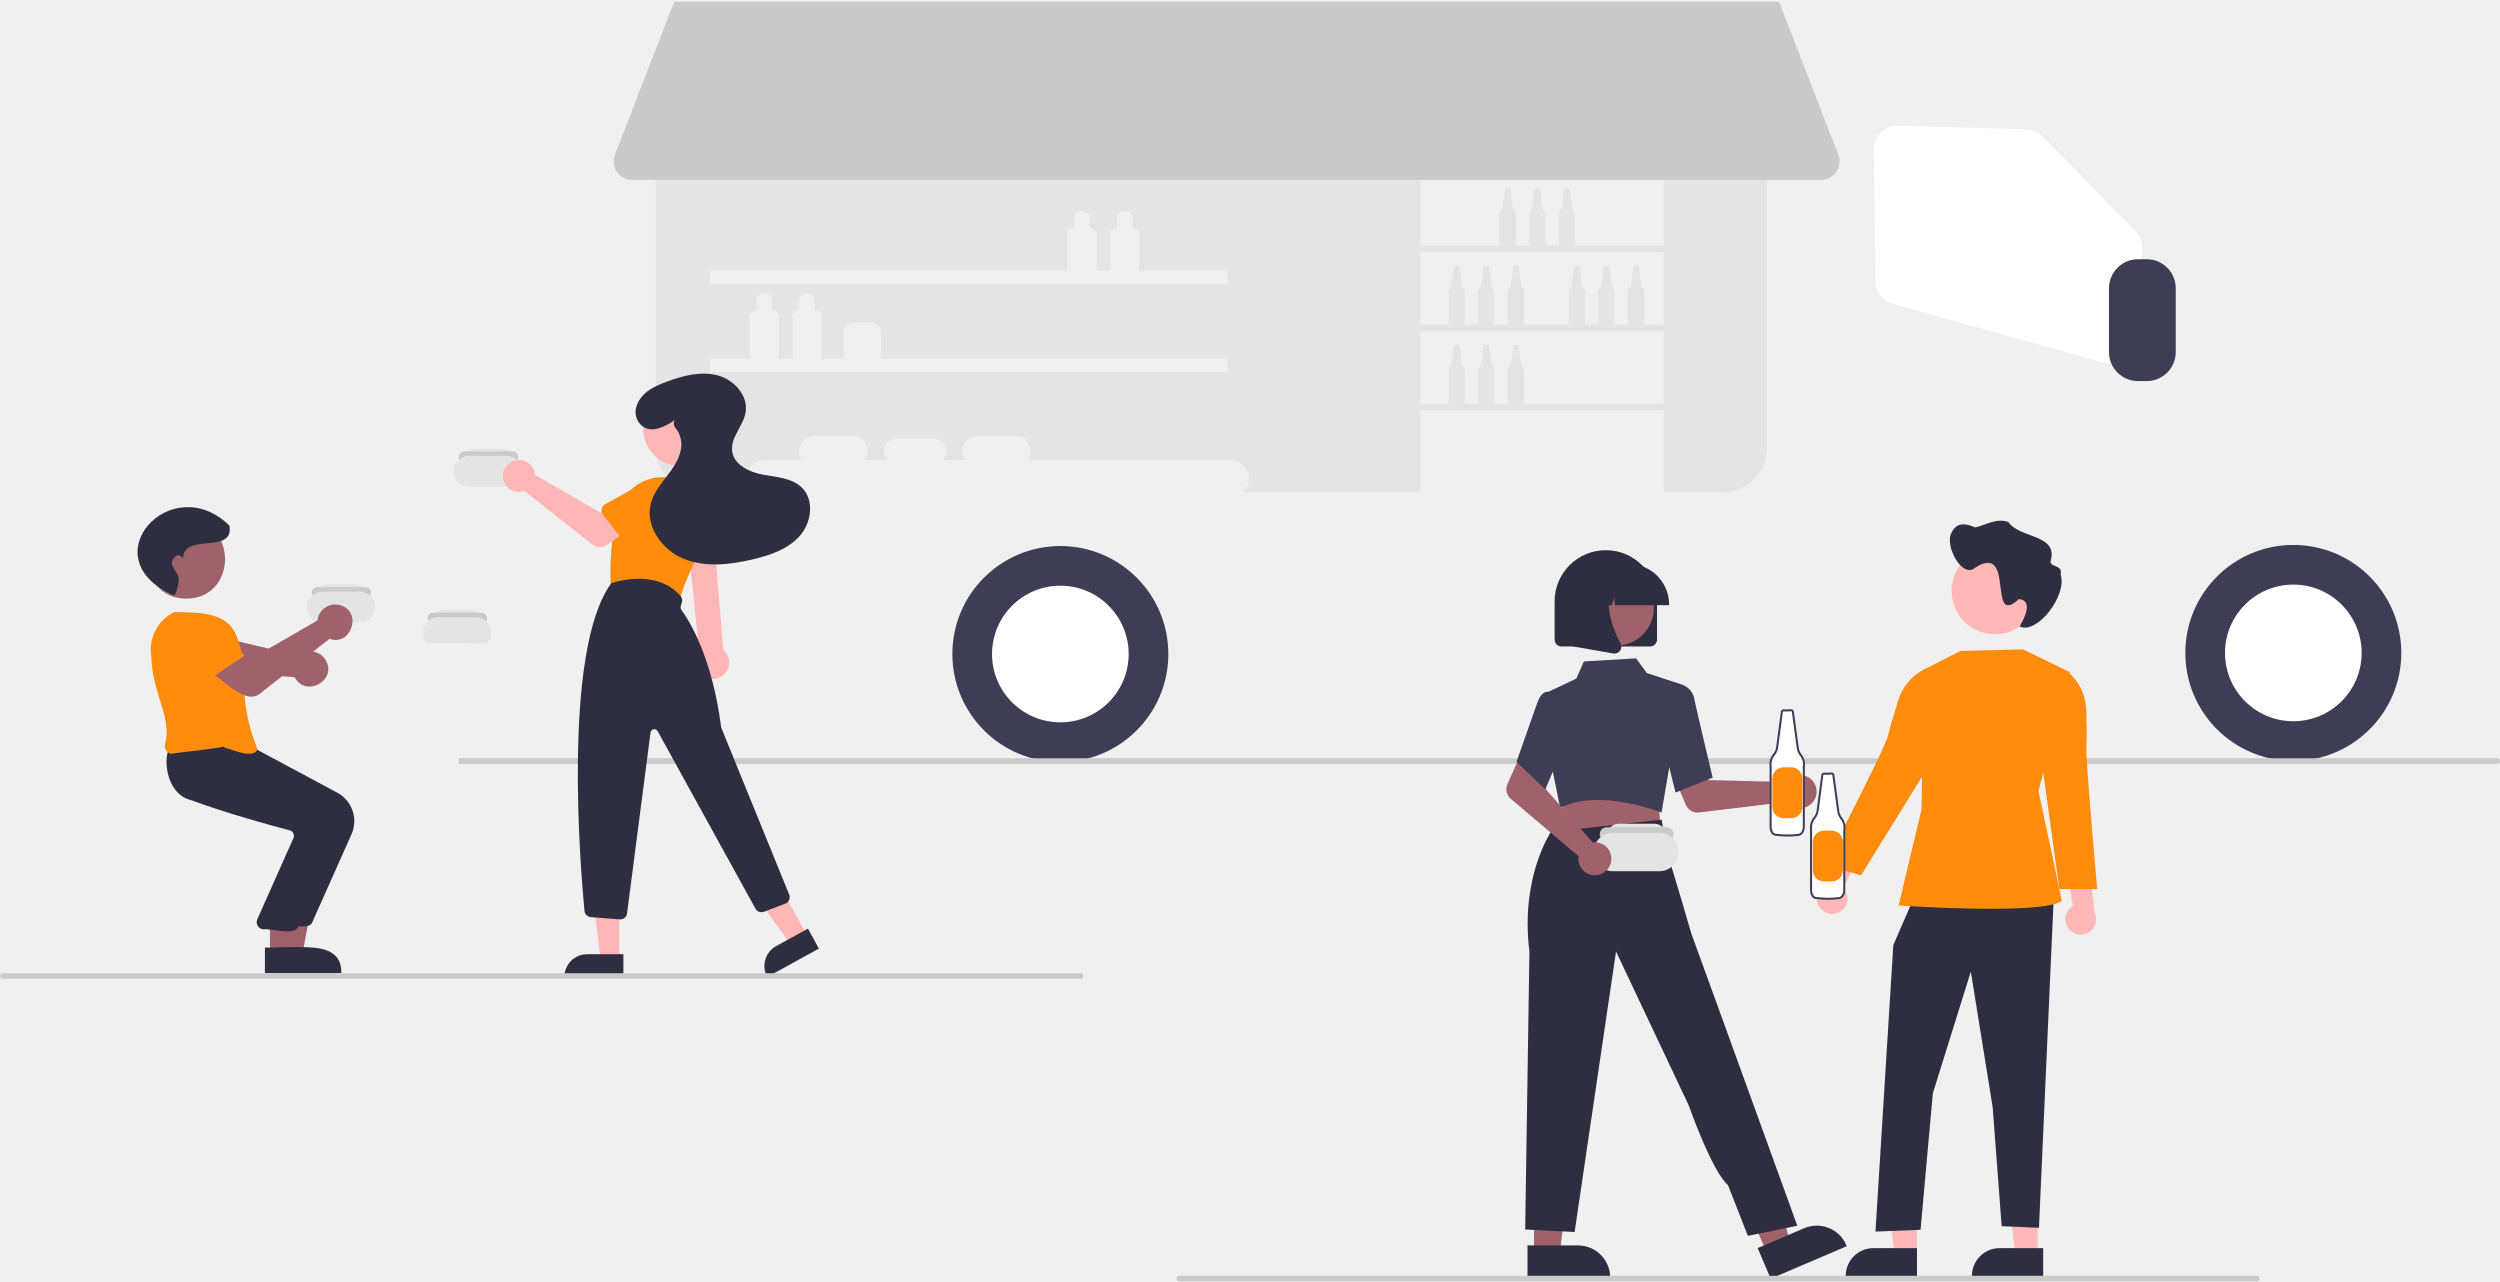
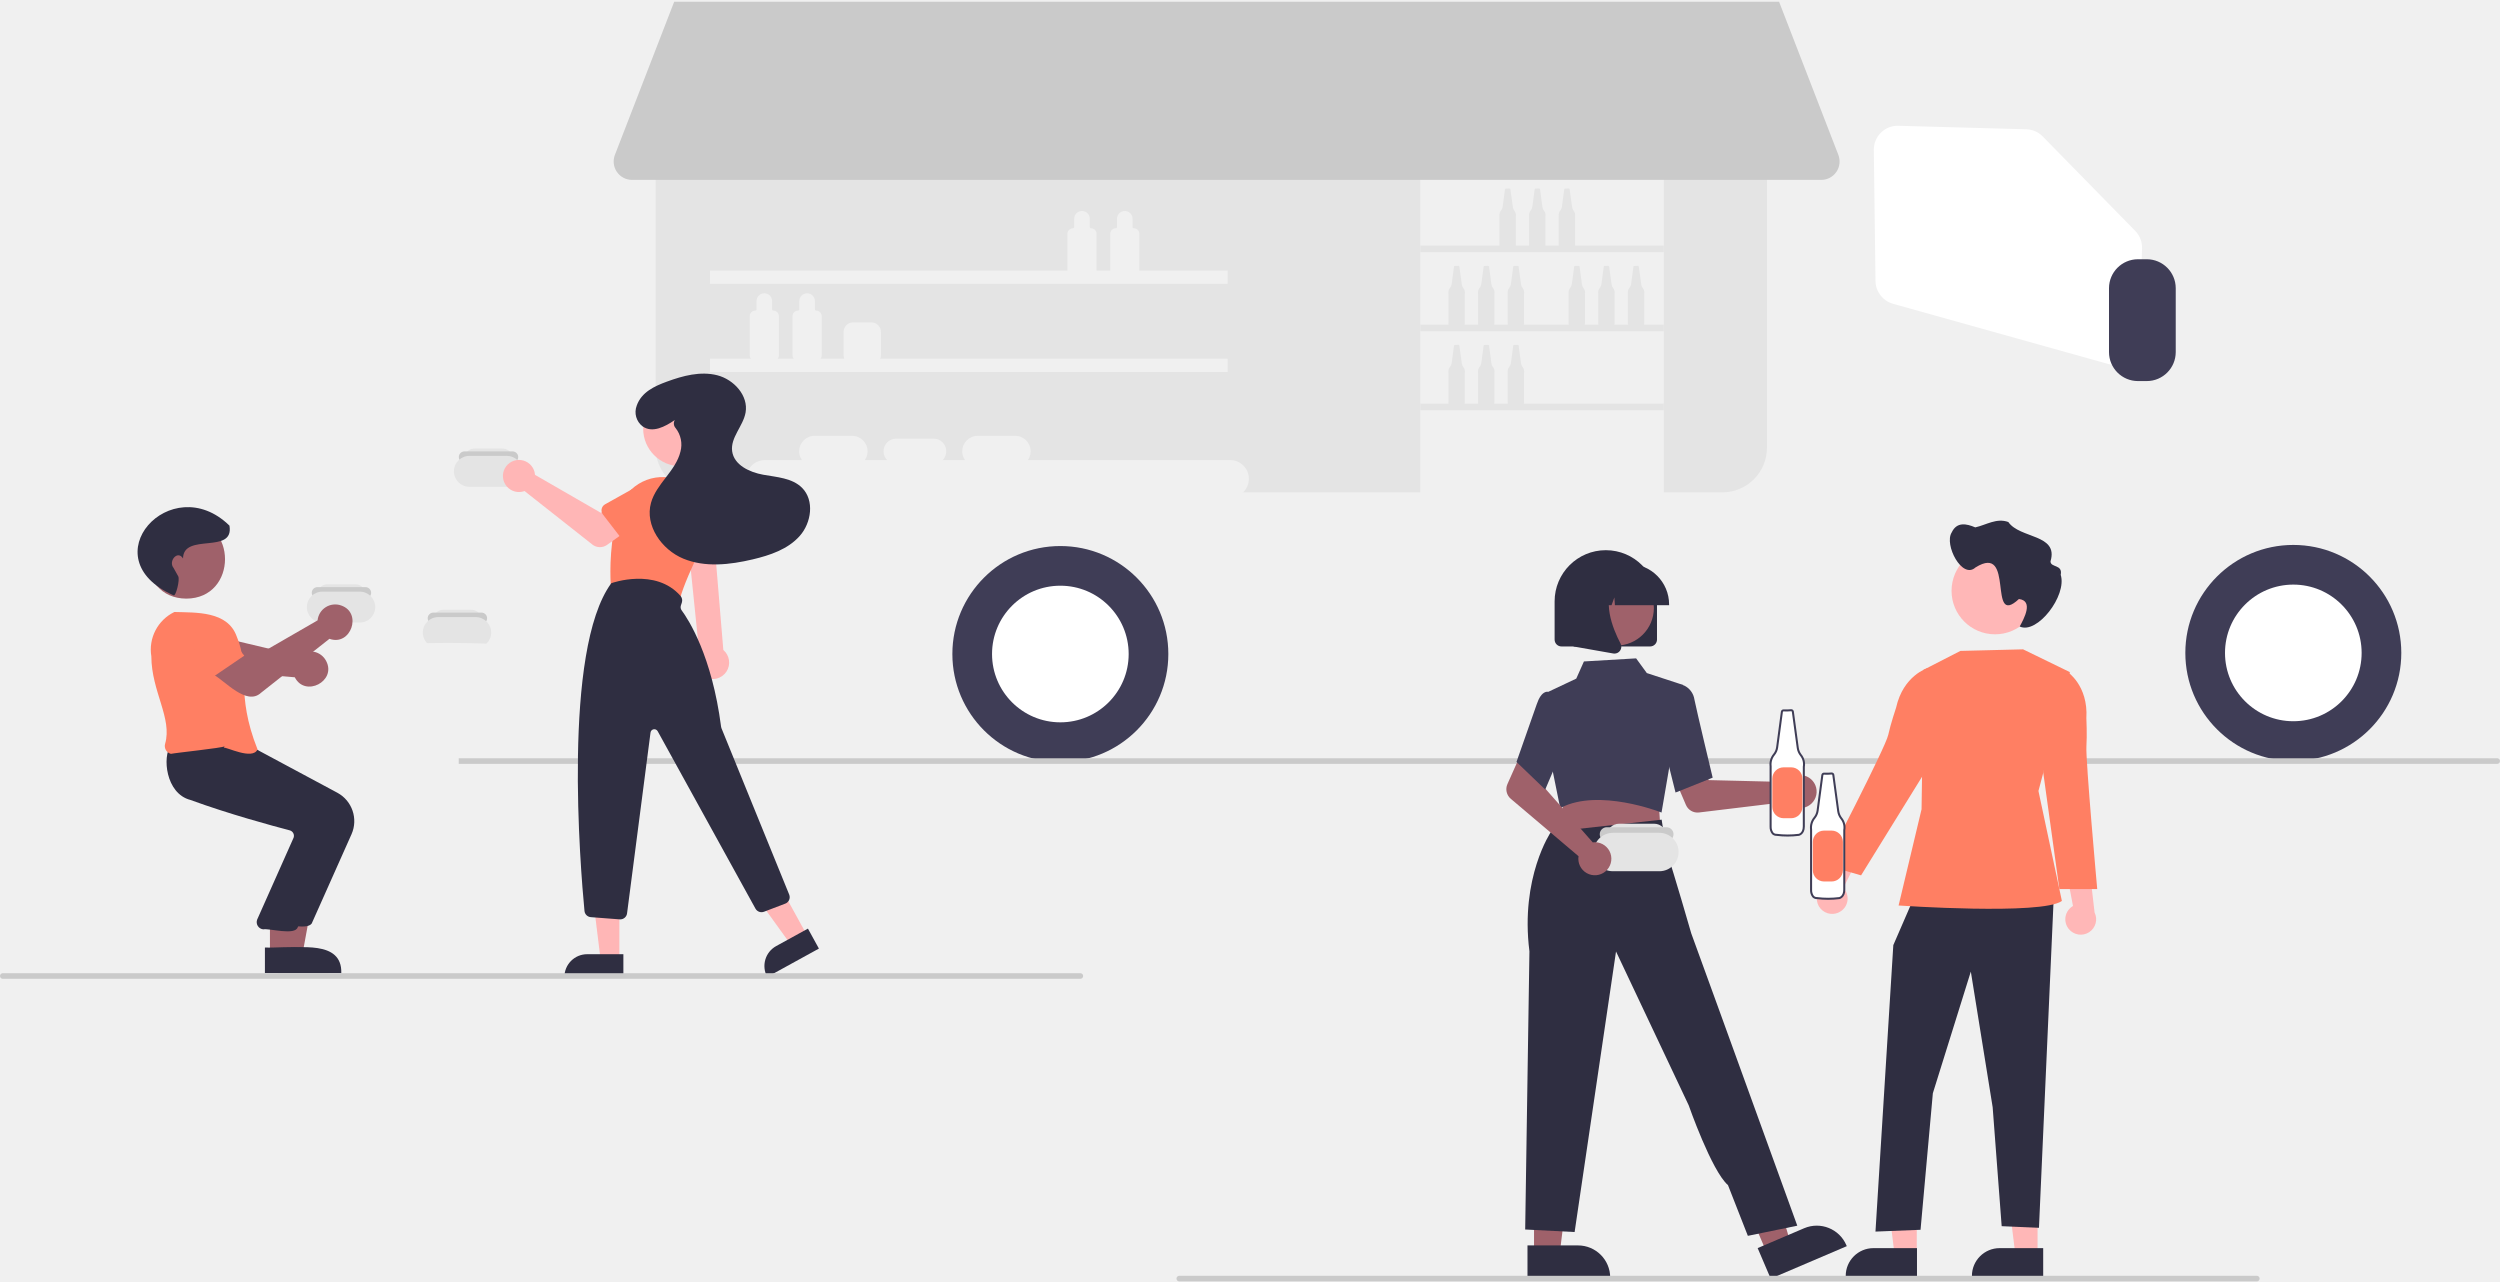
<svg xmlns="http://www.w3.org/2000/svg" width="884" height="453.111" viewBox="0 0 884 453.111" role="img" artist="Katerina Limpitsouni" source="https://undraw.co/">
  <path d="M383.919,458.388h-.048a20.043,20.043,0,0,1-11.157-3.24,20.793,20.793,0,0,1-9.451-18.21l7.754-193.691a20.571,20.571,0,0,1,20.61-19.802H832.663a58.236,58.236,0,0,1,38.295,14.359L977.234,330.54a86.304,86.304,0,0,1,42.168,79.563c-.66,11.195-1.12,18.046-1.424,22.58a191.163,191.163,0,0,0-.567,21.251l.022,3.049-.503.001Z" transform="translate(-158 -223.4443)" fill="#f0f0f0" />
  <path d="M767.033,397.542H405.602a15.778,15.778,0,0,1-15.76-15.76V274.379a15.778,15.778,0,0,1,15.76-15.76H767.033a15.778,15.778,0,0,1,15.76,15.76V381.783A15.778,15.778,0,0,1,767.033,397.542Z" transform="translate(-158 -223.4443)" fill="#e4e4e4" />
  <path d="M905.911,352.507a8.485,8.485,0,0,1-2.287-.316l-76.286-21.334a8.478,8.478,0,0,1-6.161-8.013l-.595-46.385a8.434,8.434,0,0,1,8.663-8.539l45.263,1.24a8.39,8.39,0,0,1,5.793,2.529L913.022,305.091a8.47,8.47,0,0,1,2.404,6.182l-1.102,33.078a8.442,8.442,0,0,1-8.412,8.156Z" transform="translate(-158 -223.4443)" fill="#fff" />
  <circle cx="810.918" cy="230.871" r="38.182" fill="#3f3d56" />
  <circle cx="810.918" cy="230.871" r="24.156" fill="#fff" />
  <circle cx="374.941" cy="231.261" r="38.182" fill="#3f3d56" />
  <circle cx="374.941" cy="231.261" r="24.156" fill="#fff" />
  <path d="M917.099,358.192h-3.117a10.252,10.252,0,0,1-10.24-10.24V325.354a10.252,10.252,0,0,1,10.24-10.24H917.099A10.252,10.252,0,0,1,927.339,325.354v22.598A10.252,10.252,0,0,1,917.099,358.192Z" transform="translate(-158 -223.4443)" fill="#3f3d56" />
  <rect x="251.044" y="95.676" width="183.058" height="4.675" fill="#f0f0f0" />
  <rect x="251.044" y="126.845" width="183.058" height="4.675" fill="#f0f0f0" />
  <path d="M459.304,388.483H446.057a5.466,5.466,0,0,1,0-10.933h13.247a5.466,5.466,0,1,1,0,10.933Z" transform="translate(-158 -223.4443)" fill="#f0f0f0" />
  <path d="M474.888,378.55a4.466,4.466,0,1,0,0,8.933h13.247a4.466,4.466,0,1,0,0-8.933Z" transform="translate(-158 -223.4443)" fill="#f0f0f0" />
  <path d="M516.966,388.483H503.72a5.466,5.466,0,1,1,0-10.933h13.247a5.466,5.466,0,1,1,0,10.933Z" transform="translate(-158 -223.4443)" fill="#f0f0f0" />
  <path d="M592.963,399.392H428.503a6.635,6.635,0,0,1,0-13.271H592.963a6.635,6.635,0,0,1,0,13.271Z" transform="translate(-158 -223.4443)" fill="#f0f0f0" />
  <path d="M431.43,351.106h-6.334a1.991,1.991,0,0,1-1.989-1.989V335.251a1.992,1.992,0,0,1,1.989-1.99.408.408,0,0,0,.407-.407V329.858a2.76,2.76,0,0,1,5.519,0v2.996a.408.408,0,0,0,.407.407,1.992,1.992,0,0,1,1.989,1.99v13.866A1.991,1.991,0,0,1,431.43,351.106Z" transform="translate(-158 -223.4443)" fill="#f0f0f0" />
  <path d="M446.562,351.106h-6.334a1.991,1.991,0,0,1-1.989-1.989V335.251a1.992,1.992,0,0,1,1.989-1.99.408.408,0,0,0,.407-.407V329.858a2.76,2.76,0,0,1,5.519,0v2.996a.408.408,0,0,0,.407.407,1.992,1.992,0,0,1,1.99,1.99v13.866A1.991,1.991,0,0,1,446.562,351.106Z" transform="translate(-158 -223.4443)" fill="#f0f0f0" />
  <path d="M543.76,322.005h-6.334a1.992,1.992,0,0,1-1.99-1.989V306.15a1.992,1.992,0,0,1,1.99-1.99.408.408,0,0,0,.407-.407v-2.996a2.76,2.76,0,0,1,5.519,0v2.996a.408.408,0,0,0,.407.407,1.992,1.992,0,0,1,1.989,1.99v13.865A1.992,1.992,0,0,1,543.76,322.005Z" transform="translate(-158 -223.4443)" fill="#f0f0f0" />
  <path d="M558.893,322.005H552.559a1.992,1.992,0,0,1-1.99-1.989V306.15a1.992,1.992,0,0,1,1.99-1.99.408.408,0,0,0,.407-.407v-2.996a2.76,2.76,0,0,1,5.519,0v2.996a.408.408,0,0,0,.407.407,1.992,1.992,0,0,1,1.989,1.99v13.865A1.992,1.992,0,0,1,558.893,322.005Z" transform="translate(-158 -223.4443)" fill="#f0f0f0" />
  <rect x="502.199" y="60.911" width="86.139" height="114.659" fill="#f0f0f0" />
  <rect x="502.199" y="86.848" width="86.139" height="2.328" fill="#e4e4e4" />
  <rect x="502.199" y="114.785" width="86.139" height="2.328" fill="#e4e4e4" />
  <rect x="502.199" y="142.722" width="86.139" height="2.328" fill="#e4e4e4" />
  <path d="M466.129,352.407h-6.471a3.38,3.38,0,0,1-3.376-3.376v-8.217a3.38,3.38,0,0,1,3.376-3.376h6.471a3.38,3.38,0,0,1,3.376,3.376v8.217A3.38,3.38,0,0,1,466.129,352.407Z" transform="translate(-158 -223.4443)" fill="#f0f0f0" />
  <path d="M673.737,345.393a8.424,8.424,0,0,1-1.297.03.283.283,0,0,0-.311.246l-.828,6.208a2.52,2.52,0,0,1-.534,1.23,2.68,2.68,0,0,0-.603,2.048v10.545s-.053,1.406,1.027,1.406a15.617,15.617,0,0,0,3.894,0s.865-.164.865-1.461V355.261a2.54,2.54,0,0,0-.534-2.064,2.584,2.584,0,0,1-.518-1.223l-.86-6.338A.283.283,0,0,0,673.737,345.393Z" transform="translate(-158 -223.4443)" fill="#e4e4e4" />
  <path d="M684.214,345.393a8.424,8.424,0,0,1-1.297.03.283.283,0,0,0-.311.246l-.828,6.208a2.52,2.52,0,0,1-.534,1.23,2.68,2.68,0,0,0-.603,2.048v10.545s-.053,1.406,1.027,1.406a15.617,15.617,0,0,0,3.894,0s.865-.164.865-1.461V355.261a2.54,2.54,0,0,0-.534-2.064,2.584,2.584,0,0,1-.518-1.223l-.86-6.338A.283.283,0,0,0,684.214,345.393Z" transform="translate(-158 -223.4443)" fill="#e4e4e4" />
  <path d="M694.69,345.393a8.424,8.424,0,0,1-1.297.03.283.283,0,0,0-.311.246l-.828,6.208A2.52,2.52,0,0,1,691.72,353.106a2.68,2.68,0,0,0-.603,2.048v10.545s-.053,1.406,1.027,1.406a15.617,15.617,0,0,0,3.894,0s.865-.164.865-1.461V355.261a2.54,2.54,0,0,0-.534-2.064,2.584,2.584,0,0,1-.518-1.223l-.86-6.338A.283.283,0,0,0,694.69,345.393Z" transform="translate(-158 -223.4443)" fill="#e4e4e4" />
  <path d="M673.737,317.456a8.426,8.426,0,0,1-1.297.03.283.283,0,0,0-.311.246l-.828,6.208a2.52,2.52,0,0,1-.534,1.23,2.68,2.68,0,0,0-.603,2.048v10.545s-.053,1.406,1.027,1.406a15.617,15.617,0,0,0,3.894,0s.865-.164.865-1.461V327.324a2.54,2.54,0,0,0-.534-2.064,2.584,2.584,0,0,1-.518-1.223l-.86-6.338A.283.283,0,0,0,673.737,317.456Z" transform="translate(-158 -223.4443)" fill="#e4e4e4" />
  <path d="M684.214,317.456a8.426,8.426,0,0,1-1.297.03.283.283,0,0,0-.311.246l-.828,6.208a2.52,2.52,0,0,1-.534,1.23,2.68,2.68,0,0,0-.603,2.048v10.545s-.053,1.406,1.027,1.406a15.617,15.617,0,0,0,3.894,0s.865-.164.865-1.461V327.324a2.54,2.54,0,0,0-.534-2.064,2.584,2.584,0,0,1-.518-1.223l-.86-6.338A.283.283,0,0,0,684.214,317.456Z" transform="translate(-158 -223.4443)" fill="#e4e4e4" />
  <path d="M694.69,317.456a8.426,8.426,0,0,1-1.297.03.283.283,0,0,0-.311.246l-.828,6.208a2.52,2.52,0,0,1-.534,1.23,2.68,2.68,0,0,0-.603,2.048v10.545s-.053,1.406,1.027,1.406a15.617,15.617,0,0,0,3.894,0s.865-.164.865-1.461V327.324a2.54,2.54,0,0,0-.534-2.064,2.584,2.584,0,0,1-.518-1.223l-.86-6.338A.283.283,0,0,0,694.69,317.456Z" transform="translate(-158 -223.4443)" fill="#e4e4e4" />
  <path d="M716.225,317.456a8.426,8.426,0,0,1-1.297.03.283.283,0,0,0-.311.246l-.828,6.208a2.52,2.52,0,0,1-.534,1.23,2.68,2.68,0,0,0-.603,2.048v10.545s-.053,1.406,1.027,1.406a15.617,15.617,0,0,0,3.894,0s.865-.164.865-1.461V327.324a2.54,2.54,0,0,0-.534-2.064,2.584,2.584,0,0,1-.518-1.223l-.86-6.338A.283.283,0,0,0,716.225,317.456Z" transform="translate(-158 -223.4443)" fill="#e4e4e4" />
  <path d="M726.702,317.456a8.426,8.426,0,0,1-1.297.03.283.283,0,0,0-.311.246l-.828,6.208a2.52,2.52,0,0,1-.534,1.23,2.68,2.68,0,0,0-.603,2.048v10.545s-.053,1.406,1.027,1.406a15.617,15.617,0,0,0,3.894,0s.865-.164.865-1.461V327.324a2.54,2.54,0,0,0-.534-2.064,2.584,2.584,0,0,1-.518-1.223l-.86-6.338A.283.283,0,0,0,726.702,317.456Z" transform="translate(-158 -223.4443)" fill="#e4e4e4" />
  <path d="M737.178,317.456a8.426,8.426,0,0,1-1.297.03.283.283,0,0,0-.311.246l-.828,6.208a2.52,2.52,0,0,1-.534,1.23,2.68,2.68,0,0,0-.603,2.048v10.545s-.053,1.406,1.027,1.406a15.617,15.617,0,0,0,3.894,0s.865-.164.865-1.461V327.324a2.54,2.54,0,0,0-.534-2.064,2.584,2.584,0,0,1-.518-1.223l-.86-6.338A.283.283,0,0,0,737.178,317.456Z" transform="translate(-158 -223.4443)" fill="#e4e4e4" />
  <path d="M691.78,290.101a8.426,8.426,0,0,1-1.297.03.283.283,0,0,0-.311.246l-.828,6.208a2.52,2.52,0,0,1-.534,1.23,2.68,2.68,0,0,0-.603,2.048V310.407s-.053,1.406,1.027,1.406a15.617,15.617,0,0,0,3.894,0s.865-.164.865-1.461V299.969a2.54,2.54,0,0,0-.534-2.064,2.584,2.584,0,0,1-.518-1.223l-.86-6.338A.283.283,0,0,0,691.78,290.101Z" transform="translate(-158 -223.4443)" fill="#e4e4e4" />
  <path d="M702.257,290.101a8.426,8.426,0,0,1-1.297.03.283.283,0,0,0-.311.246l-.828,6.208a2.52,2.52,0,0,1-.534,1.23,2.68,2.68,0,0,0-.603,2.048V310.407s-.053,1.406,1.027,1.406a15.617,15.617,0,0,0,3.894,0s.865-.164.865-1.461V299.969a2.54,2.54,0,0,0-.534-2.064,2.584,2.584,0,0,1-.518-1.223l-.86-6.338A.283.283,0,0,0,702.257,290.101Z" transform="translate(-158 -223.4443)" fill="#e4e4e4" />
  <path d="M712.733,290.101a8.426,8.426,0,0,1-1.297.03.283.283,0,0,0-.311.246l-.828,6.208a2.52,2.52,0,0,1-.534,1.23,2.68,2.68,0,0,0-.603,2.048V310.407s-.053,1.406,1.027,1.406a15.617,15.617,0,0,0,3.894,0s.865-.164.865-1.461V299.969a2.54,2.54,0,0,0-.534-2.064,2.584,2.584,0,0,1-.518-1.223l-.86-6.338A.283.283,0,0,0,712.733,290.101Z" transform="translate(-158 -223.4443)" fill="#e4e4e4" />
  <path d="M1041,493.556H320a1,1,0,0,1,0-2h721a1,1,0,0,1,0,2Z" transform="translate(-158 -223.4443)" fill="#cacaca" />
  <path d="M808.93,545.657a5.415,5.415,0,0,0,.865-8.258l8.672-17.178-9.933,1.152L801.822,537.509a5.444,5.444,0,0,0,7.108,8.148Z" transform="translate(-158 -223.4443)" fill="#ffb7b7" />
  <polygon points="720.479 443.892 712.664 443.891 708.945 413.746 720.48 413.746 720.479 443.892" fill="#ffb7b7" />
  <path d="M880.472,674.912l-25.201-.001v-.319a9.809,9.809,0,0,1,9.809-9.809h.001l15.392.001Z" transform="translate(-158 -223.4443)" fill="#2f2e41" />
  <polygon points="677.767 443.892 669.952 443.891 666.234 413.746 677.768 413.746 677.767 443.892" fill="#ffb7b7" />
  <path d="M835.848,674.912l-25.201-.001v-.319a9.809,9.809,0,0,1,9.809-9.809h.001l15.392.001Z" transform="translate(-158 -223.4443)" fill="#2f2e41" />
  <polygon points="677.127 316.571 669.477 334.195 663.167 435.492 679.104 434.854 683.457 386.566 696.884 343.556 704.603 391.505 707.791 433.579 720.978 434.15 726.233 316.571 677.127 316.571" fill="#2f2e41" />
-   <path d="M873.366,453.051l-22.172.555-13.017,6.683-.714,49.302-8.119,34.039s50.726,3.491,57.738-1.609l-8.287-38.887,11.115-42.026Z" transform="translate(-158 -223.4443)" fill="#ff8c0d" />
-   <path d="M841.601,461.105l-2.064-1.394s-8.551,2.563-11.078,13.965c0,0-1.934,5.721-2.783,9.654-.973,4.511-22.467,45.948-22.467,45.948l12.868,3.692,23.592-38.153Z" transform="translate(-158 -223.4443)" fill="#ff8c0d" />
+   <path d="M873.366,453.051l-22.172.555-13.017,6.683-.714,49.302-8.119,34.039s50.726,3.491,57.738-1.609l-8.287-38.887,11.115-42.026Z" transform="translate(-158 -223.4443)" fill="#ff7f63" />
+   <path d="M841.601,461.105l-2.064-1.394s-8.551,2.563-11.078,13.965c0,0-1.934,5.721-2.783,9.654-.973,4.511-22.467,45.948-22.467,45.948l12.868,3.692,23.592-38.153Z" transform="translate(-158 -223.4443)" fill="#ff7f63" />
  <path d="M889.563,551.979a5.415,5.415,0,0,1,1.446-8.176l-3.599-18.903,9.23,3.847,2.003,17.361a5.444,5.444,0,0,1-9.079,5.872Z" transform="translate(-158 -223.4443)" fill="#ffb7b7" />
-   <path d="M886.574,461.696l2.368-.771s7.513,4.822,6.798,16.479c0,0,.282,6.032.013,10.047-.308,4.605,3.825,50.362,3.825,50.362H886.191l-5.737-41.437Z" transform="translate(-158 -223.4443)" fill="#ff8c0d" />
+   <path d="M886.574,461.696l2.368-.771s7.513,4.822,6.798,16.479c0,0,.282,6.032.013,10.047-.308,4.605,3.825,50.362,3.825,50.362H886.191l-5.737-41.437Z" transform="translate(-158 -223.4443)" fill="#ff7f63" />
  <path d="M878.809,432.367a15.37,15.37,0,1,1-15.37-15.37h0a15.332,15.332,0,0,1,15.37,15.293Q878.809,432.329,878.809,432.367Z" transform="translate(-158 -223.4443)" fill="#ffb7b7" />
  <path d="M848.12,411.722c1.801-3.872,5.285-3.106,8.332-1.794,3.859-.856,7.529-3.419,11.687-1.903,4.096,5.957,17.846,4.204,14.921,13.902-.004,2.324,4.373.971,3.609,4.777,2.318,7.324-8.368,21.195-14.503,18.274,1.517-2.781,4.983-9.097-.274-9.723-11.309,10.522-1.167-20.037-15.376-11.15C851.811,428.411,845.37,416.029,848.12,411.722Z" transform="translate(-158 -223.4443)" fill="#2f2e41" />
  <path d="M790.36,499.252a5.857,5.857,0,0,0-.589.71l-27.586-.675-3.218-5.881-9.51,3.697,4.686,10.964a4.451,4.451,0,0,0,4.627,2.67l31.168-3.765a5.841,5.841,0,1,0,.423-7.72Z" transform="translate(-158 -223.4443)" fill="#9f616a" />
  <polygon points="542.433 443.342 551.503 443.342 555.818 408.355 542.431 408.356 542.433 443.342" fill="#9f616a" />
  <path d="M698.119,663.825l17.863-.001h.001a11.384,11.384,0,0,1,11.384,11.384v.37l-29.247.001Z" transform="translate(-158 -223.4443)" fill="#2f2e41" />
  <polygon points="624.797 443.14 633.138 439.577 623.363 405.708 611.052 410.967 624.797 443.14" fill="#9f616a" />
  <path d="M779.506,664.77l16.427-7.018.001-0a11.384,11.384,0,0,1,14.941,5.997l.145.34-26.896,11.49Z" transform="translate(-158 -223.4443)" fill="#2f2e41" />
  <polygon points="586.522 283.386 587.178 294.015 568.005 296.067 547.943 298.214 553.848 282.074 586.522 283.386" fill="#9f616a" />
  <path d="M745.195,510.644c-.217-.085-21.873-8.509-35.175-1.621l-.327.17L707.04,496.131l-1.512-28.082,9.839-4.649,2.709-6.068,18.452-1.092,3.792,5.2,12.91,4.231-7.716,45.099Z" transform="translate(-158 -223.4443)" fill="#3f3d56" />
  <path d="M745.874,485.297l2.282-17.933,5.197-1.582.088.032a6.543,6.543,0,0,1,3.717,5.035c.742,3.753,6.331,27.109,6.387,27.344l.056.234-13.132,5.254Z" transform="translate(-158 -223.4443)" fill="#3f3d56" />
  <path d="M776.041,660.436l17.48-3.586L765.583,579.758,756.021,553.463s-6.065-21.083-8.805-29.242l-1.654-10.947-39.144,4.333s-10.933,16.056-7.611,42.226l-1.502,98.363,17.48.896,14.641-99.204,25.697,54.383s8.1,23.207,13.894,28.237Z" transform="translate(-158 -223.4443)" fill="#2f2e41" />
  <path d="M741.483,452.032H710.142a2.434,2.434,0,0,1-2.432-2.432V436.092a18.102,18.102,0,1,1,36.204,0v13.509A2.434,2.434,0,0,1,741.483,452.032Z" transform="translate(-158 -223.4443)" fill="#2f2e41" />
  <circle cx="571.532" cy="215.002" r="13.272" fill="#9f616a" />
  <path d="M748.197,437.443h-19.164l-.197-2.751-.983,2.751h-2.951l-.389-5.453-1.947,5.453h-5.71v-.27a14.335,14.335,0,0,1,14.319-14.319h2.702a14.336,14.336,0,0,1,14.319,14.319Z" transform="translate(-158 -223.4443)" fill="#2f2e41" />
  <path d="M728.876,454.554a2.484,2.484,0,0,1-.43-.038l-14.033-2.476V428.848h15.447l-.382.446c-5.321,6.206-1.312,16.268,1.551,21.714a2.396,2.396,0,0,1-.19,2.543A2.422,2.422,0,0,1,728.876,454.554Z" transform="translate(-158 -223.4443)" fill="#2f2e41" />
  <path d="M805.648,496.95a17.097,17.097,0,0,1-2.633.061.574.574,0,0,0-.632.498l-1.679,12.597a5.114,5.114,0,0,1-1.083,2.496,5.439,5.439,0,0,0-1.224,4.157v21.398s-.108,2.853,2.084,2.853a31.691,31.691,0,0,0,7.902,0s1.755-.332,1.755-2.965V516.976a5.154,5.154,0,0,0-1.083-4.189,5.244,5.244,0,0,1-1.051-2.481L806.259,497.445A.574.574,0,0,0,805.648,496.95Z" transform="translate(-158 -223.4443)" fill="#fff" />
  <path d="M804.424,541.618a31.983,31.983,0,0,1-3.967-.247,2.133,2.133,0,0,1-1.582-.647,3.945,3.945,0,0,1-.84-2.581l-0-21.362a5.82,5.82,0,0,1,1.308-4.41,4.75,4.75,0,0,0,1.003-2.314l1.679-12.594a.94.94,0,0,1,1.029-.81,16.665,16.665,0,0,0,2.557-.062l.01-.001a.935.935,0,0,1,.994.806l1.744,12.861a4.888,4.888,0,0,0,.978,2.308,5.501,5.501,0,0,1,1.159,4.443v21.037c0,2.898-2.029,3.316-2.049,3.32A32.222,32.222,0,0,1,804.424,541.618Zm-1.457-44.247a.217.217,0,0,0-.225.185l-1.68,12.599a5.479,5.479,0,0,1-1.16,2.675,5.098,5.098,0,0,0-1.147,3.886l.003.044v21.398a3.276,3.276,0,0,0,.64,2.068,1.424,1.424,0,0,0,1.083.424l.045.003a31.365,31.365,0,0,0,7.812,0c.034-.008,1.439-.329,1.439-2.607l.006-21.134a4.785,4.785,0,0,0-1.008-3.896,5.62,5.62,0,0,1-1.129-2.659l-1.745-12.863a.214.214,0,0,0-.223-.183,17.535,17.535,0,0,1-2.682.062Z" transform="translate(-158 -223.4443)" fill="#3f3d56" />
-   <rect x="641.007" y="293.698" width="10.643" height="17.996" rx="3.991" fill="#ff8c0d" />
+   <rect x="641.007" y="293.698" width="10.643" height="17.996" rx="3.991" fill="#ff7f63" />
  <path d="M791.339,474.579a17.097,17.097,0,0,1-2.633.061.574.574,0,0,0-.632.498l-1.679,12.597a5.114,5.114,0,0,1-1.083,2.496,5.439,5.439,0,0,0-1.224,4.157v21.398s-.108,2.853,2.084,2.853a31.691,31.691,0,0,0,7.902,0s1.755-.332,1.755-2.965V494.605a5.154,5.154,0,0,0-1.083-4.189,5.244,5.244,0,0,1-1.051-2.481l-1.744-12.861A.574.574,0,0,0,791.339,474.579Z" transform="translate(-158 -223.4443)" fill="#fff" />
  <path d="M790.115,519.247a31.983,31.983,0,0,1-3.967-.247,2.133,2.133,0,0,1-1.582-.647,3.945,3.945,0,0,1-.84-2.581l-0-21.362a5.819,5.819,0,0,1,1.308-4.41,4.75,4.75,0,0,0,1.003-2.314l1.679-12.594a.94.94,0,0,1,1.029-.81,16.664,16.664,0,0,0,2.557-.062l.01-.001a.935.935,0,0,1,.994.806l1.744,12.861a4.888,4.888,0,0,0,.978,2.308,5.501,5.501,0,0,1,1.159,4.443v21.037c0,2.898-2.029,3.316-2.049,3.32A32.222,32.222,0,0,1,790.115,519.247Zm-1.457-44.247a.217.217,0,0,0-.225.185l-1.68,12.599a5.479,5.479,0,0,1-1.16,2.675,5.099,5.099,0,0,0-1.147,3.886l.003.044v21.398a3.276,3.276,0,0,0,.64,2.068,1.424,1.424,0,0,0,1.083.424l.045.003a31.365,31.365,0,0,0,7.812,0c.034-.008,1.439-.329,1.439-2.607l.006-21.134a4.785,4.785,0,0,0-1.008-3.896,5.62,5.62,0,0,1-1.129-2.659l-1.745-12.863a.214.214,0,0,0-.223-.183,17.535,17.535,0,0,1-2.682.062Z" transform="translate(-158 -223.4443)" fill="#3f3d56" />
-   <rect x="626.698" y="271.327" width="10.643" height="17.996" rx="3.991" fill="#ff8c0d" />
+   <rect x="626.698" y="271.327" width="10.643" height="17.996" rx="3.991" fill="#ff7f63" />
  <path d="M742.922,523.407H730.503a4.347,4.347,0,0,1,0-8.694H742.922a4.347,4.347,0,0,1,0,8.694Z" transform="translate(-158 -223.4443)" fill="#e4e4e4" />
  <path d="M747.269,520.923H726.156a2.484,2.484,0,0,1,0-4.968h21.114a2.484,2.484,0,1,1,0,4.968Z" transform="translate(-158 -223.4443)" fill="#cacaca" />
  <path d="M744.763,531.511H728.31a6.789,6.789,0,0,1,0-13.578h16.452a6.789,6.789,0,0,1,0,13.578Z" transform="translate(-158 -223.4443)" fill="#e4e4e4" />
  <path d="M722.117,521.258a5.857,5.857,0,0,0-.921.051l-18.261-20.688,2.124-6.358-9.177-4.46-4.854,10.891a4.451,4.451,0,0,0,1.188,5.208l23.952,20.295a5.841,5.841,0,1,0,5.949-4.939Z" transform="translate(-158 -223.4443)" fill="#9f616a" />
  <path d="M694.229,492.867l7.139-20.335c.802-2.397,1.808-3.853,2.988-4.329a1.844,1.844,0,0,1,1.482-.014l3.201,4.044,2.971,12.481-7.618,17.918Z" transform="translate(-158 -223.4443)" fill="#3f3d56" />
  <path d="M283.736,437.056h-10a3.5,3.5,0,0,1,0-7h10a3.5,3.5,0,0,1,0,7Z" transform="translate(-158 -223.4443)" fill="#e4e4e4" />
  <path d="M287.236,435.056h-17a2,2,0,0,1,0-4h17a2,2,0,0,1,0,4Z" transform="translate(-158 -223.4443)" fill="#cacaca" />
  <path d="M285.218,443.581H271.971a5.466,5.466,0,0,1,0-10.933h13.247a5.466,5.466,0,1,1,0,10.933Z" transform="translate(-158 -223.4443)" fill="#e4e4e4" />
  <path d="M324.736,446.056h-10a3.5,3.5,0,0,1,0-7h10a3.5,3.5,0,0,1,0,7Z" transform="translate(-158 -223.4443)" fill="#e4e4e4" />
  <path d="M328.236,444.056h-17a2,2,0,0,1,0-4h17a2,2,0,0,1,0,4Z" transform="translate(-158 -223.4443)" fill="#cacaca" />
  <path d="M326.218,452.581H312.971a5.466,5.466,0,0,1,0-10.933h13.247a5.466,5.466,0,1,1,0,10.933Z" transform="translate(-158 -223.4443)" fill="#e4e4e4" />
  <path d="M253.724,463.367c-2.581,16.776,128.169,16.777,125.577-.003C381.883,446.591,251.132,446.591,253.724,463.367Z" transform="translate(-158 -223.4443)" fill="#f0f0f0" />
  <rect x="154.819" y="246.334" width="7.387" height="97.735" fill="#f0f0f0" />
  <path d="M273.336,457.184a6.265,6.265,0,0,0-9.681-1.87l-27.118-6.422-2-6.637-10.818,1.776c1.465,4.514.876,16.081,7.84,16.2l30.679,2.703C265.886,470.128,277.082,464.288,273.336,457.184Z" transform="translate(-158 -223.4443)" fill="#9f616a" />
  <path d="M214.535,504.392h27.28c0,.784,28.116,1.421,28.116,1.421,5.399,3.953,2.861,14.123-4.256,13.921l-51.14 0C205.129,519.868,205.11,504.26,214.535,504.392Z" transform="translate(-158 -223.4443)" fill="#f0f0f0" />
  <rect x="78.823" y="296.007" width="7.387" height="47.731" fill="#f0f0f0" />
  <path d="M265.234,566.923c0,.798-11.194.309-25.002.309S215.23,567.721,215.23,566.923C224.724,557.857,255.875,557.939,265.234,566.923Z" transform="translate(-158 -223.4443)" fill="#f0f0f0" />
  <polygon points="99.997 337.316 106.963 337.315 110.277 319.248 99.996 319.248 99.997 337.316" fill="#9f616a" />
  <path d="M256.22,567.513l22.462-.001c.332-11.789-15.076-8.695-22.463-9.026Z" transform="translate(-158 -223.4443)" fill="#2f2e41" />
  <path d="M268.416,549.556l13.888-31.143a11.413,11.413,0,0,0-5.011-14.651l-30.124-16.153c-6.574-.532-19.877-1.715-26.426-2.322-11.904,21.512,37.787,26.379,44.823,30.068a1.996,1.996,0,0,1,1.368,2.589L254.033,546.932a2.566,2.566,0,0,0,2.165,3.426C258.237,549.884,267.531,552.702,268.416,549.556Z" transform="translate(-158 -223.4443)" fill="#2f2e41" />
  <polygon points="95.451 337.316 102.417 337.315 105.732 319.248 95.45 319.248 95.451 337.316" fill="#9f616a" />
  <path d="M251.675,567.513l22.462-.001c.332-11.789-15.076-8.695-22.463-9.026Z" transform="translate(-158 -223.4443)" fill="#2f2e41" />
  <path d="M263.302,551.261l13.888-31.143a11.413,11.413,0,0,0-5.011-14.651l-30.124-16.153c-5.736-.46-18.014-1.551-23.677-2.031l.001-.136c-2.984,3.66-1.87,16.912,6.966,19.162,13.475,4.941,29.041,9.164,35.108,10.75a1.998,1.998,0,0,1,1.368,2.59l-12.902,28.988a2.566,2.566,0,0,0,2.165,3.426C253.137,551.605,262.407,554.395,263.302,551.261Z" transform="translate(-158 -223.4443)" fill="#2f2e41" />
-   <path d="M237.13,487.851c.666-.471,10.228,4.546,11.933.568-7.955-19.888-2.473-28.476-7.346-39.881-3.207-9.082-14.356-8.456-22.057-8.695a14.776,14.776,0,0,0-8.145,15.707c.045,12.412,7.471,21.878,4.875,30.881a2.856,2.856,0,0,0,2.045,3.576c1.404-.34,18.29-2.095,18.976-2.669Z" transform="translate(-158 -223.4443)" fill="#ff8c0d" />
+   <path d="M237.13,487.851c.666-.471,10.228,4.546,11.933.568-7.955-19.888-2.473-28.476-7.346-39.881-3.207-9.082-14.356-8.456-22.057-8.695a14.776,14.776,0,0,0-8.145,15.707c.045,12.412,7.471,21.878,4.875,30.881a2.856,2.856,0,0,0,2.045,3.576c1.404-.34,18.29-2.095,18.976-2.669Z" transform="translate(-158 -223.4443)" fill="#ff7f63" />
  <path d="M223.879,407.209c-18.252.082-18.25,27.833.001,27.912C242.131,435.039,242.129,407.288,223.879,407.209Z" transform="translate(-158 -223.4443)" fill="#9f616a" />
  <path d="M219.434,433.975c.742.324,2.26-5.584,1.58-6.766-1.012-1.757-.952-1.745-1.623-2.908-2.008-2.436,1.464-6.476,3.327-3.382.112-9.297,18.185-1.261,16.42-11.611C218.486,389.117,189.654,420.908,219.434,433.975Z" transform="translate(-158 -223.4443)" fill="#2f2e41" />
  <path d="M425.581,500.279H404.255c0,.914-23.312,1.655-23.312,1.655-6.294,4.606-3.332,16.457,4.96,16.222l39.678 0C436.546,518.313,436.56,500.125,425.581,500.279Z" transform="translate(-158 -223.4443)" fill="#f0f0f0" />
  <rect x="243.465" y="294.383" width="8.608" height="49.685" fill="#f0f0f0" />
  <path d="M376.348,566.593c-1.696.784,59.958.782,58.269.001C423.553,556.028,387.254,556.124,376.348,566.593Z" transform="translate(-158 -223.4443)" fill="#f0f0f0" />
  <path d="M250.24,468.458l24.249-19.13c7.564,2.727,11.752-9.191,4.131-11.795a6.265,6.265,0,0,0-8.327,5.279l-24.139,13.926-6.007-3.458-6.654,8.712C237.593,464.226,245.159,473.101,250.24,468.458Z" transform="translate(-158 -223.4443)" fill="#9f616a" />
-   <path d="M230.533,464.704l13.836-9.408c-3.273-3.758-7.682-14.947-14.417-11.277C222.259,447.126,229.785,459.596,230.533,464.704Z" transform="translate(-158 -223.4443)" fill="#ff8c0d" />
+   <path d="M230.533,464.704l13.836-9.408c-3.273-3.758-7.682-14.947-14.417-11.277C222.259,447.126,229.785,459.596,230.533,464.704Z" transform="translate(-158 -223.4443)" fill="#ff7f63" />
  <path d="M335.736,389.056h-10a3.5,3.5,0,0,1,0-7h10a3.5,3.5,0,0,1,0,7Z" transform="translate(-158 -223.4443)" fill="#e4e4e4" />
  <path d="M339.236,387.056h-17a2,2,0,0,1,0-4h17a2,2,0,0,1,0,4Z" transform="translate(-158 -223.4443)" fill="#cacaca" />
  <path d="M337.218,395.581H323.971a5.466,5.466,0,0,1,0-10.933h13.247a5.466,5.466,0,1,1,0,10.933Z" transform="translate(-158 -223.4443)" fill="#e4e4e4" />
  <path d="M407.346,462.942a5.814,5.814,0,0,1-2.079-8.669l-4.348-42.507h9.395l3.455,41.506a5.846,5.846,0,0,1-6.424,9.67Z" transform="translate(-158 -223.4443)" fill="#ffb6b6" />
  <circle cx="240.72" cy="151.57" r="13.293" fill="#ffb6b6" />
-   <path d="M395.695,436.464l-19.839-4.332a2.441,2.441,0,0,1-1.913-2.254c-.229-4.427-.394-15.879,3.016-26.57A16.1,16.1,0,0,1,397.648,393.051h0a16.107,16.107,0,0,1,9.147,22.239c-4.399,9.034-7.17,15.576-8.235,19.446a2.431,2.431,0,0,1-2.865,1.729Z" transform="translate(-158 -223.4443)" fill="#ff8c0d" />
+   <path d="M395.695,436.464l-19.839-4.332a2.441,2.441,0,0,1-1.913-2.254c-.229-4.427-.394-15.879,3.016-26.57A16.1,16.1,0,0,1,397.648,393.051h0a16.107,16.107,0,0,1,9.147,22.239c-4.399,9.034-7.17,15.576-8.235,19.446a2.431,2.431,0,0,1-2.865,1.729Z" transform="translate(-158 -223.4443)" fill="#ff7f63" />
  <polygon points="219.006 339.302 212.37 339.302 209.214 313.709 219.007 313.71 219.006 339.302" fill="#ffb6b6" />
  <path d="M207.631,337.406h12.796a0,0,0,0,1,0,0V345.463a0,0,0,0,1,0,0H199.574a0,0,0,0,1,0,0v0A8.057,8.057,0,0,1,207.631,337.406Z" fill="#2f2e41" />
  <polygon points="285.353 330.703 279.539 333.9 264.442 312.994 273.024 308.276 285.353 330.703" fill="#ffb6b6" />
  <path d="M434.12,556.326h12.796a0,0,0,0,1,0,0v8.057a0,0,0,0,1,0,0H426.063a0,0,0,0,1,0,0v0A8.057,8.057,0,0,1,434.12,556.326Z" transform="translate(-373.9666 56.15927) rotate(-28.80096)" fill="#2f2e41" />
  <path d="M377.126,548.534l-10.215-.786a2.429,2.429,0,0,1-2.237-2.192c-1.456-15.184-7.843-92.129,9.432-115.819l.048-.066.077-.029c.155-.057,15.56-5.55,24.399,4.517a2.434,2.434,0,0,1,.469,2.369l-.337,1.012a1.886,1.886,0,0,0,.268,1.717c2.453,3.316,10.709,16.087,13.953,41.201a1.876,1.876,0,0,0,.122.466l23.956,58.85a2.435,2.435,0,0,1-1.389,3.194l-7.538,2.872a2.449,2.449,0,0,1-3-1.101l-34.583-62.743a1.353,1.353,0,0,0-2.527.479l-8.298,63.943a2.435,2.435,0,0,1-2.413,2.122C377.253,548.541,377.19,548.539,377.126,548.534Z" transform="translate(-158 -223.4443)" fill="#2f2e41" />
  <path d="M347.043,390.456a5.697,5.697,0,0,1,.13.888l23.249,13.412,5.651-3.253,6.024,7.887-9.444,6.731a4.33,4.33,0,0,1-5.195-.127l-23.974-18.913a5.681,5.681,0,1,1,3.559-6.625Z" transform="translate(-158 -223.4443)" fill="#ffb6b6" />
-   <path d="M370.741,403.415a2.433,2.433,0,0,1,1.197-1.637l10.669-5.966a6.764,6.764,0,0,1,8.295,10.686l-8.506,8.833a2.435,2.435,0,0,1-3.682-.202l-7.514-9.739A2.433,2.433,0,0,1,370.741,403.415Z" transform="translate(-158 -223.4443)" fill="#ff8c0d" />
-   <path d="M398.357,421.807a2.433,2.433,0,0,1-.902-1.816L397.072,407.773a6.764,6.764,0,0,1,13.305-2.443l3.924,11.618a2.435,2.435,0,0,1-1.875,3.176l-12.105,2.186A2.433,2.433,0,0,1,398.357,421.807Z" transform="translate(-158 -223.4443)" fill="#ff8c0d" />
+   <path d="M370.741,403.415a2.433,2.433,0,0,1,1.197-1.637l10.669-5.966a6.764,6.764,0,0,1,8.295,10.686l-8.506,8.833a2.435,2.435,0,0,1-3.682-.202l-7.514-9.739A2.433,2.433,0,0,1,370.741,403.415Z" transform="translate(-158 -223.4443)" fill="#ff7f63" />
+   <path d="M398.357,421.807a2.433,2.433,0,0,1-.902-1.816L397.072,407.773a6.764,6.764,0,0,1,13.305-2.443l3.924,11.618a2.435,2.435,0,0,1-1.875,3.176l-12.105,2.186A2.433,2.433,0,0,1,398.357,421.807Z" transform="translate(-158 -223.4443)" fill="#ff7f63" />
  <path d="M396.616,371.957c-3.417,2.338-7.902,4.742-11.392,2.252a6.35,6.35,0,0,1-2.084-7.32c1.671-4.778,6.262-6.882,10.651-8.494,5.707-2.096,11.921-3.764,17.812-2.263s11.098,7.205,10.034,13.191c-.855,4.814-5.396,8.819-4.751,13.665.649,4.877,6.134,7.445,10.977,8.317s10.262,1.152,13.742,4.63c4.44,4.437,3.331,12.368-.847,17.053s-10.482,6.809-16.59,8.252c-8.094,1.913-16.847,2.918-24.534-.256s-13.669-11.72-11.442-19.732c.941-3.385,3.156-6.245,5.298-9.03s4.31-5.697,5.127-9.113a9.474,9.474,0,0,0-1.711-8.289,2.401,2.401,0,0,1-.322-2.807Z" transform="translate(-158 -223.4443)" fill="#2f2e41" />
  <path d="M540,569.556H159a1,1,0,0,1,0-2H540a1,1,0,0,1,0,2Z" transform="translate(-158 -223.4443)" fill="#cacaca" />
  <path d="M956,676.556H575a1,1,0,0,1,0-2H956a1,1,0,0,1,0,2Z" transform="translate(-158 -223.4443)" fill="#cacaca" />
  <path d="M801.98,287.056H381.493a6.5,6.5,0,0,1-6.062-8.847l20.963-54.153H787.079L808.041,278.209a6.5,6.5,0,0,1-6.062,8.847Z" transform="translate(-158 -223.4443)" fill="#cacaca" />
</svg>
